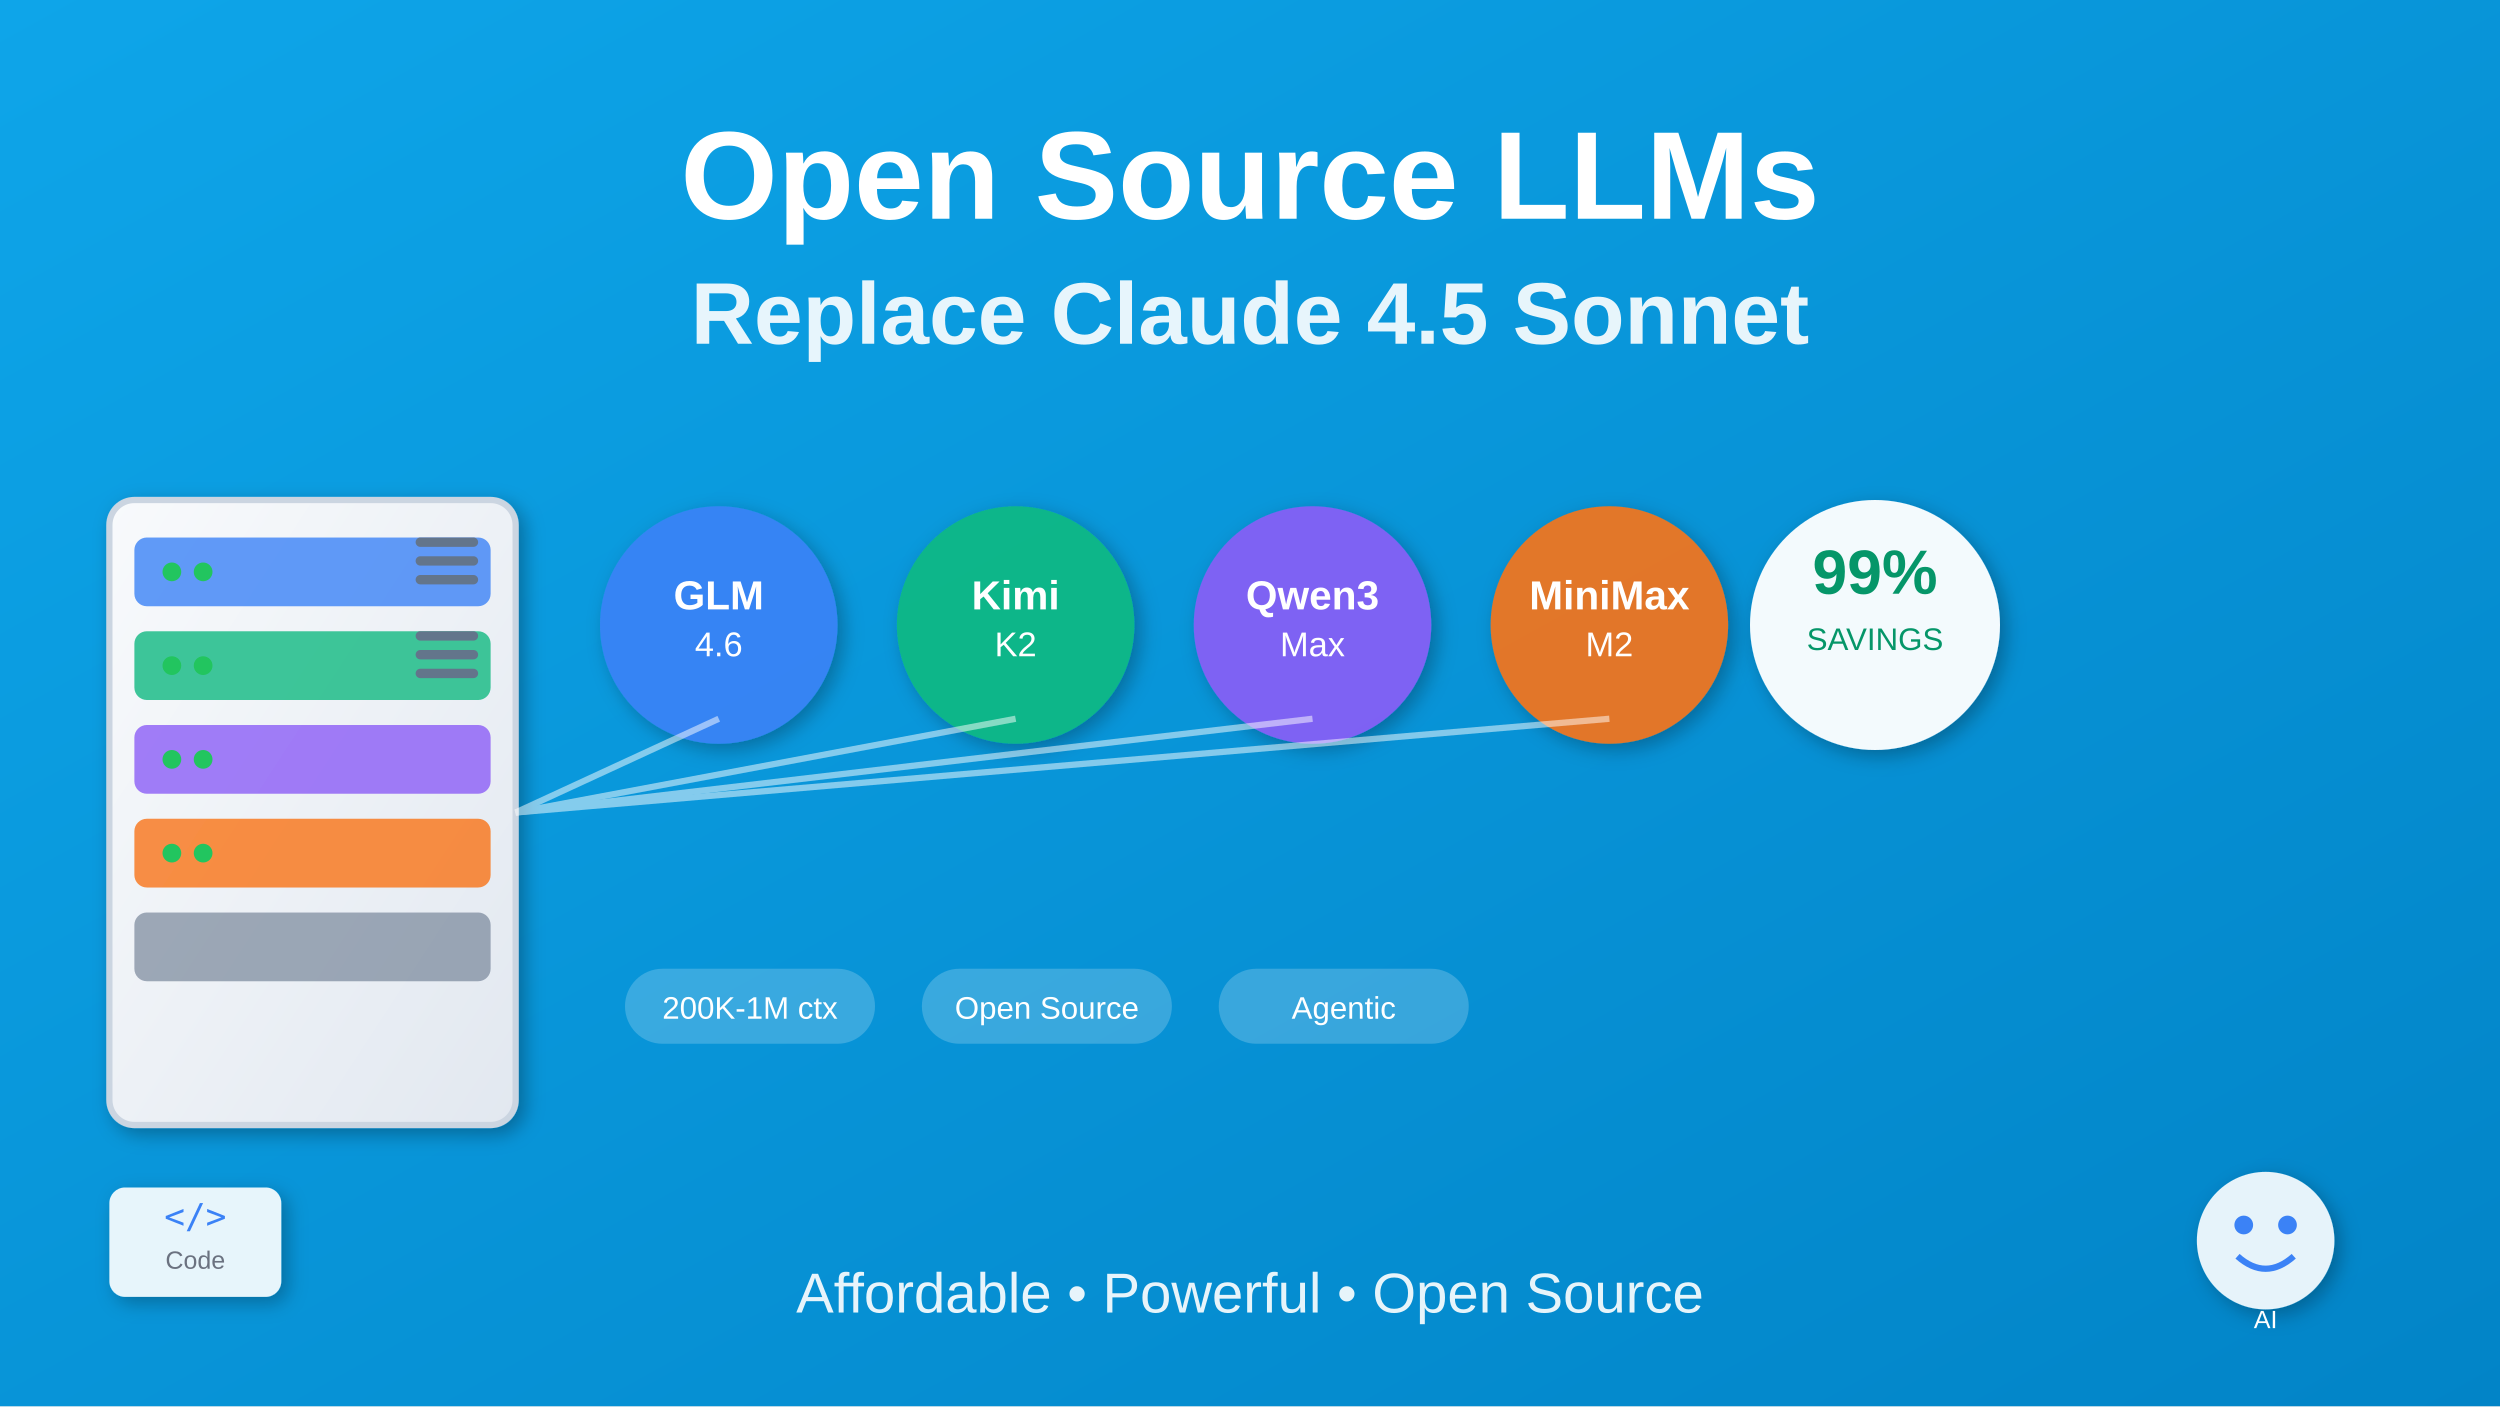
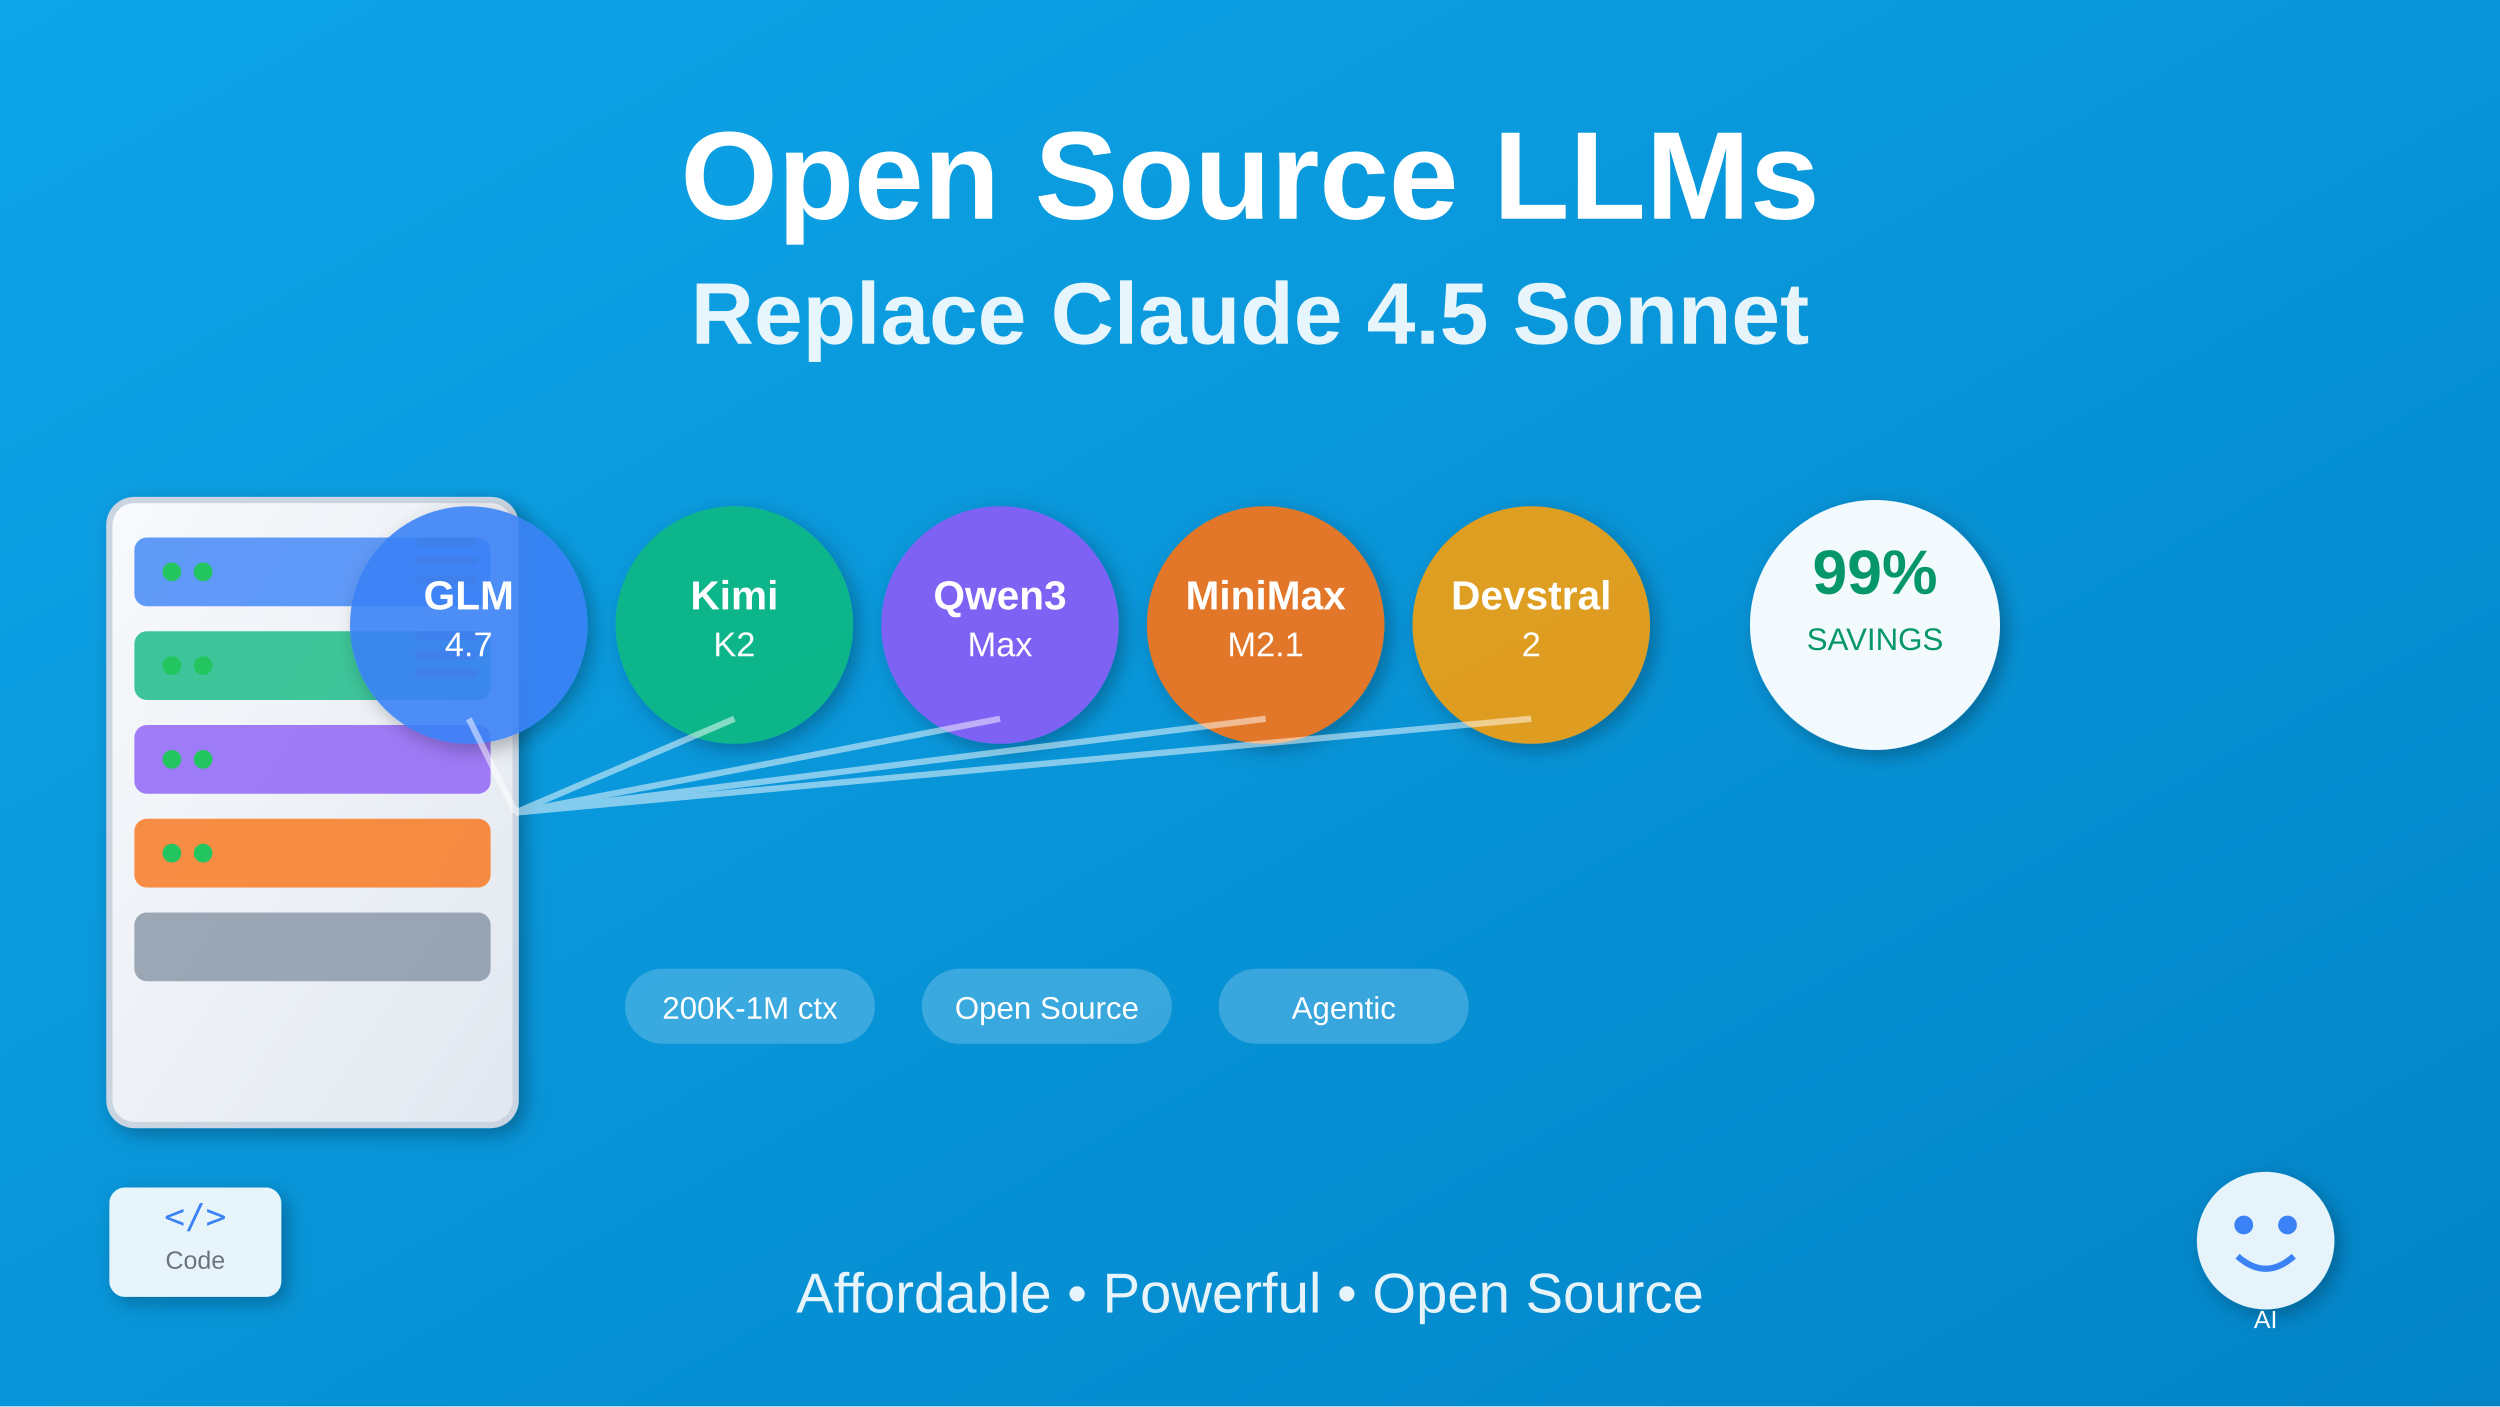
<svg xmlns="http://www.w3.org/2000/svg" viewBox="0 0 800 450">
  <defs>
    <linearGradient id="bgGradient" x1="0%" y1="0%" x2="100%" y2="100%">
      <stop offset="0%" style="stop-color:#0EA5E9;stop-opacity:1" />
      <stop offset="100%" style="stop-color:#0284C7;stop-opacity:1" />
    </linearGradient>
    <linearGradient id="serverGradient" x1="0%" y1="0%" x2="100%" y2="100%">
      <stop offset="0%" style="stop-color:#F8FAFC;stop-opacity:1" />
      <stop offset="100%" style="stop-color:#E2E8F0;stop-opacity:1" />
    </linearGradient>
    <filter id="shadow" x="-50%" y="-50%" width="200%" height="200%">
      <feDropShadow dx="2" dy="2" stdDeviation="3" flood-color="#000000" flood-opacity="0.3" />
    </filter>
  </defs>
  <rect width="800" height="450" fill="url(#bgGradient)" />
  <text x="400" y="70" font-family="Arial, sans-serif" font-size="40" font-weight="bold" fill="white" text-anchor="middle">
    Open Source LLMs
  </text>
  <text x="400" y="110" font-family="Arial, sans-serif" font-size="28" font-weight="600" fill="white" text-anchor="middle" opacity="0.9">
    Replace Claude 4.5 Sonnet
  </text>
  <g transform="translate(35, 160)" filter="url(#shadow)">
    <rect x="0" y="0" width="130" height="200" fill="url(#serverGradient)" rx="8" stroke="#CBD5E1" stroke-width="2" />
    <rect x="8" y="12" width="114" height="22" fill="#3B82F6" rx="4" opacity="0.8" />
    <rect x="8" y="42" width="114" height="22" fill="#10B981" rx="4" opacity="0.8" />
    <rect x="8" y="72" width="114" height="22" fill="#8B5CF6" rx="4" opacity="0.8" />
    <rect x="8" y="102" width="114" height="22" fill="#F97316" rx="4" opacity="0.8" />
    <rect x="8" y="132" width="114" height="22" fill="#64748B" rx="4" opacity="0.6" />
    <circle cx="20" cy="23" r="3" fill="#22C55E" />
    <circle cx="30" cy="23" r="3" fill="#22C55E" />
    <circle cx="20" cy="53" r="3" fill="#22C55E" />
    <circle cx="30" cy="53" r="3" fill="#22C55E" />
    <circle cx="20" cy="83" r="3" fill="#22C55E" />
    <circle cx="30" cy="83" r="3" fill="#22C55E" />
    <circle cx="20" cy="113" r="3" fill="#22C55E" />
    <circle cx="30" cy="113" r="3" fill="#22C55E" />
    <rect x="98" y="12" width="20" height="3" fill="#64748B" rx="1.5" />
    <rect x="98" y="18" width="20" height="3" fill="#64748B" rx="1.5" />
    <rect x="98" y="24" width="20" height="3" fill="#64748B" rx="1.5" />
    <rect x="98" y="42" width="20" height="3" fill="#64748B" rx="1.5" />
    <rect x="98" y="48" width="20" height="3" fill="#64748B" rx="1.5" />
    <rect x="98" y="54" width="20" height="3" fill="#64748B" rx="1.5" />
  </g>
-   <g transform="translate(230, 200)">
+   <g transform="translate(150, 200)">
    <circle cx="0" cy="0" r="38" fill="#3B82F6" opacity="0.9" filter="url(#shadow)" />
    <text x="0" y="-5" font-family="Arial, sans-serif" font-size="13" font-weight="bold" fill="white" text-anchor="middle">GLM</text>
-     <text x="0" y="10" font-family="Arial, sans-serif" font-size="11" fill="white" text-anchor="middle">4.6</text>
-     <circle cx="95" cy="0" r="38" fill="#10B981" opacity="0.9" filter="url(#shadow)" />
-     <text x="95" y="-5" font-family="Arial, sans-serif" font-size="13" font-weight="bold" fill="white" text-anchor="middle">Kimi</text>
-     <text x="95" y="10" font-family="Arial, sans-serif" font-size="11" fill="white" text-anchor="middle">K2</text>
-     <circle cx="190" cy="0" r="38" fill="#8B5CF6" opacity="0.9" filter="url(#shadow)" />
-     <text x="190" y="-5" font-family="Arial, sans-serif" font-size="13" font-weight="bold" fill="white" text-anchor="middle">Qwen3</text>
-     <text x="190" y="10" font-family="Arial, sans-serif" font-size="11" fill="white" text-anchor="middle">Max</text>
-     <circle cx="285" cy="0" r="38" fill="#F97316" opacity="0.9" filter="url(#shadow)" />
-     <text x="285" y="-5" font-family="Arial, sans-serif" font-size="13" font-weight="bold" fill="white" text-anchor="middle">MiniMax</text>
-     <text x="285" y="10" font-family="Arial, sans-serif" font-size="11" fill="white" text-anchor="middle">M2</text>
+     <text x="0" y="10" font-family="Arial, sans-serif" font-size="11" fill="white" text-anchor="middle">4.7</text>
+     <circle cx="85" cy="0" r="38" fill="#10B981" opacity="0.9" filter="url(#shadow)" />
+     <text x="85" y="-5" font-family="Arial, sans-serif" font-size="13" font-weight="bold" fill="white" text-anchor="middle">Kimi</text>
+     <text x="85" y="10" font-family="Arial, sans-serif" font-size="11" fill="white" text-anchor="middle">K2</text>
+     <circle cx="170" cy="0" r="38" fill="#8B5CF6" opacity="0.9" filter="url(#shadow)" />
+     <text x="170" y="-5" font-family="Arial, sans-serif" font-size="13" font-weight="bold" fill="white" text-anchor="middle">Qwen3</text>
+     <text x="170" y="10" font-family="Arial, sans-serif" font-size="11" fill="white" text-anchor="middle">Max</text>
+     <circle cx="255" cy="0" r="38" fill="#F97316" opacity="0.9" filter="url(#shadow)" />
+     <text x="255" y="-5" font-family="Arial, sans-serif" font-size="13" font-weight="bold" fill="white" text-anchor="middle">MiniMax</text>
+     <text x="255" y="10" font-family="Arial, sans-serif" font-size="11" fill="white" text-anchor="middle">M2.1</text>
+     <circle cx="340" cy="0" r="38" fill="#F59E0B" opacity="0.9" filter="url(#shadow)" />
+     <text x="340" y="-5" font-family="Arial, sans-serif" font-size="13" font-weight="bold" fill="white" text-anchor="middle">Devstral</text>
+     <text x="340" y="10" font-family="Arial, sans-serif" font-size="11" fill="white" text-anchor="middle">2</text>
  </g>
  <g transform="translate(600, 200)">
    <circle cx="0" cy="0" r="40" fill="white" opacity="0.95" filter="url(#shadow)" />
    <text x="0" y="-10" font-family="Arial, sans-serif" font-size="20" font-weight="bold" fill="#059669" text-anchor="middle">99%</text>
    <text x="0" y="8" font-family="Arial, sans-serif" font-size="10" fill="#059669" text-anchor="middle">SAVINGS</text>
  </g>
  <g transform="translate(35, 380)">
    <rect x="0" y="0" width="55" height="35" fill="white" opacity="0.9" rx="5" filter="url(#shadow)" />
    <text x="27.5" y="13" font-family="monospace" font-size="11" fill="#3B82F6" text-anchor="middle">&lt;/&gt;</text>
    <text x="27.5" y="26" font-family="Arial, sans-serif" font-size="8" fill="#6B7280" text-anchor="middle">Code</text>
  </g>
  <g transform="translate(700, 380)">
    <circle cx="25" cy="17" r="22" fill="white" opacity="0.9" filter="url(#shadow)" />
    <circle cx="18" cy="12" r="3" fill="#3B82F6" />
    <circle cx="32" cy="12" r="3" fill="#3B82F6" />
    <path d="M16 22 Q25 30 34 22" stroke="#3B82F6" stroke-width="2" fill="none" />
    <text x="25" y="45" font-family="Arial, sans-serif" font-size="8" fill="white" text-anchor="middle">AI</text>
  </g>
  <g stroke="white" stroke-width="2" opacity="0.5" fill="none">
-     <line x1="165" y1="260" x2="230" y2="230" />
-     <line x1="165" y1="260" x2="325" y2="230" />
-     <line x1="165" y1="260" x2="420" y2="230" />
-     <line x1="165" y1="260" x2="515" y2="230" />
+     <line x1="165" y1="260" x2="150" y2="230" />
+     <line x1="165" y1="260" x2="235" y2="230" />
+     <line x1="165" y1="260" x2="320" y2="230" />
+     <line x1="165" y1="260" x2="405" y2="230" />
+     <line x1="165" y1="260" x2="490" y2="230" />
  </g>
  <g transform="translate(200, 310)">
    <rect x="0" y="0" width="80" height="24" fill="white" opacity="0.2" rx="12" />
    <text x="40" y="16" font-family="Arial, sans-serif" font-size="10" fill="white" text-anchor="middle">200K-1M ctx</text>
    <rect x="95" y="0" width="80" height="24" fill="white" opacity="0.2" rx="12" />
    <text x="135" y="16" font-family="Arial, sans-serif" font-size="10" fill="white" text-anchor="middle">Open Source</text>
    <rect x="190" y="0" width="80" height="24" fill="white" opacity="0.2" rx="12" />
    <text x="230" y="16" font-family="Arial, sans-serif" font-size="10" fill="white" text-anchor="middle">Agentic</text>
  </g>
  <text x="400" y="420" font-family="Arial, sans-serif" font-size="18" fill="white" text-anchor="middle" opacity="0.9">
    Affordable • Powerful • Open Source
  </text>
</svg>
